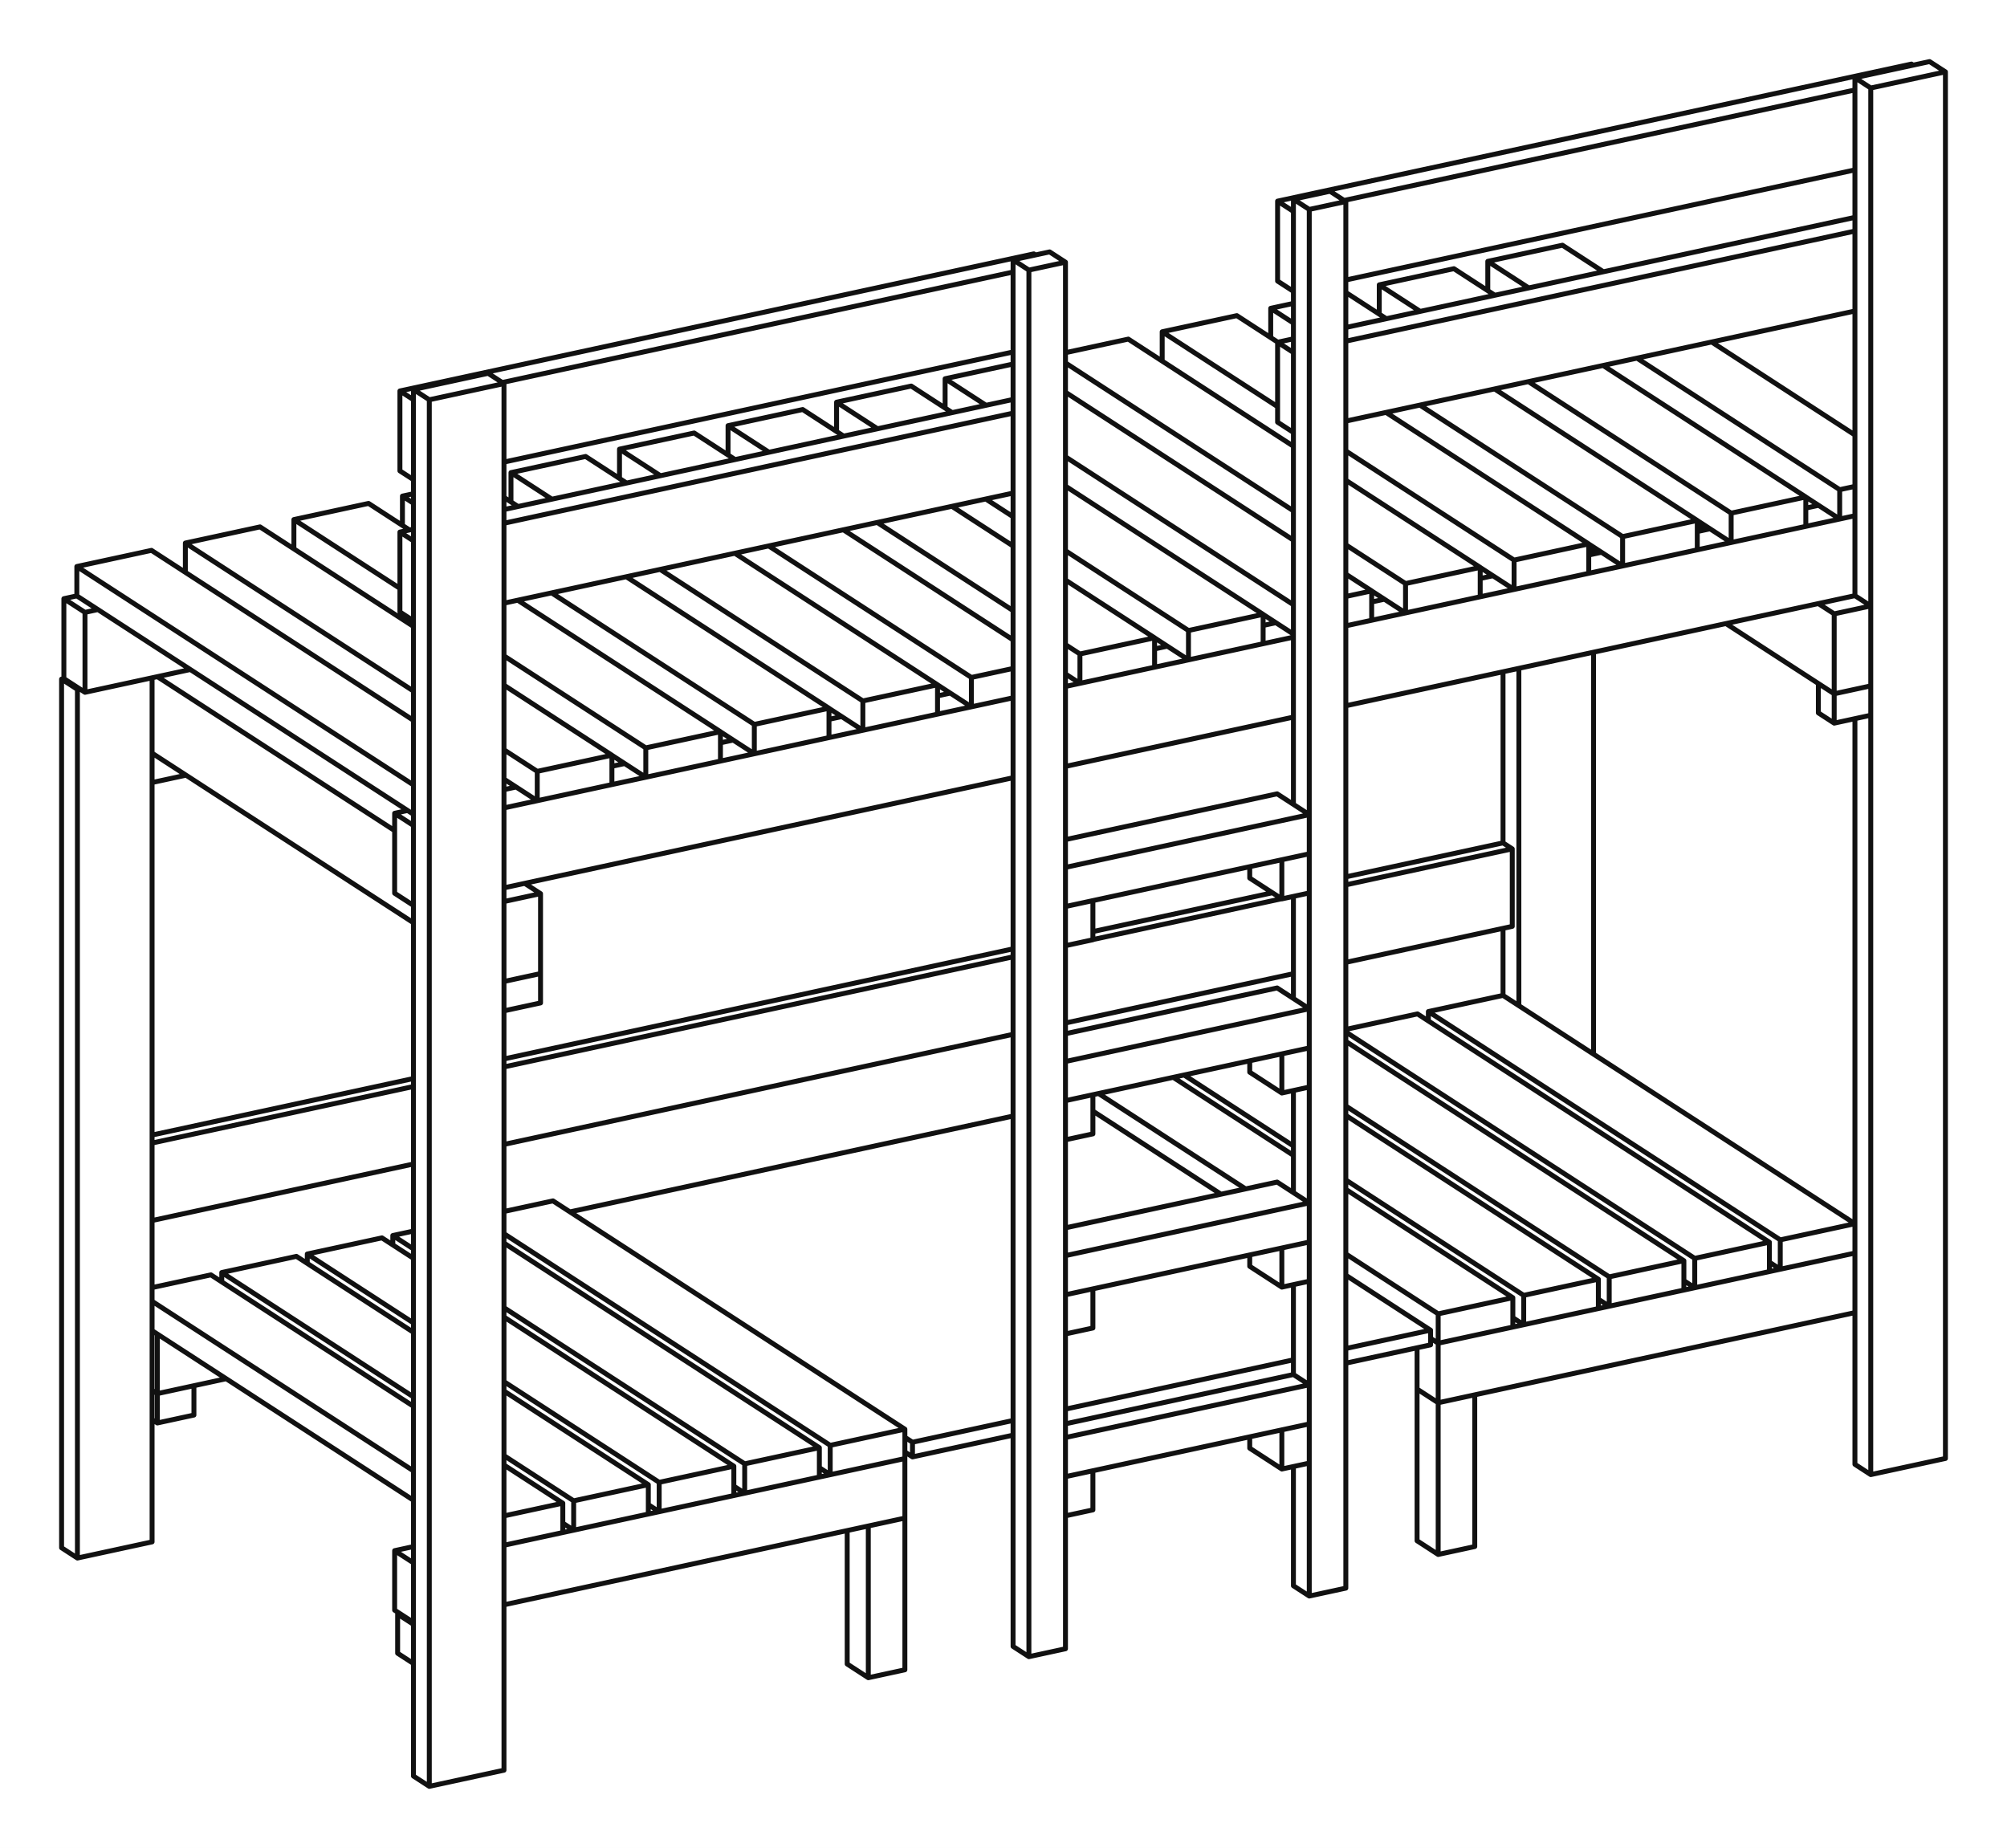
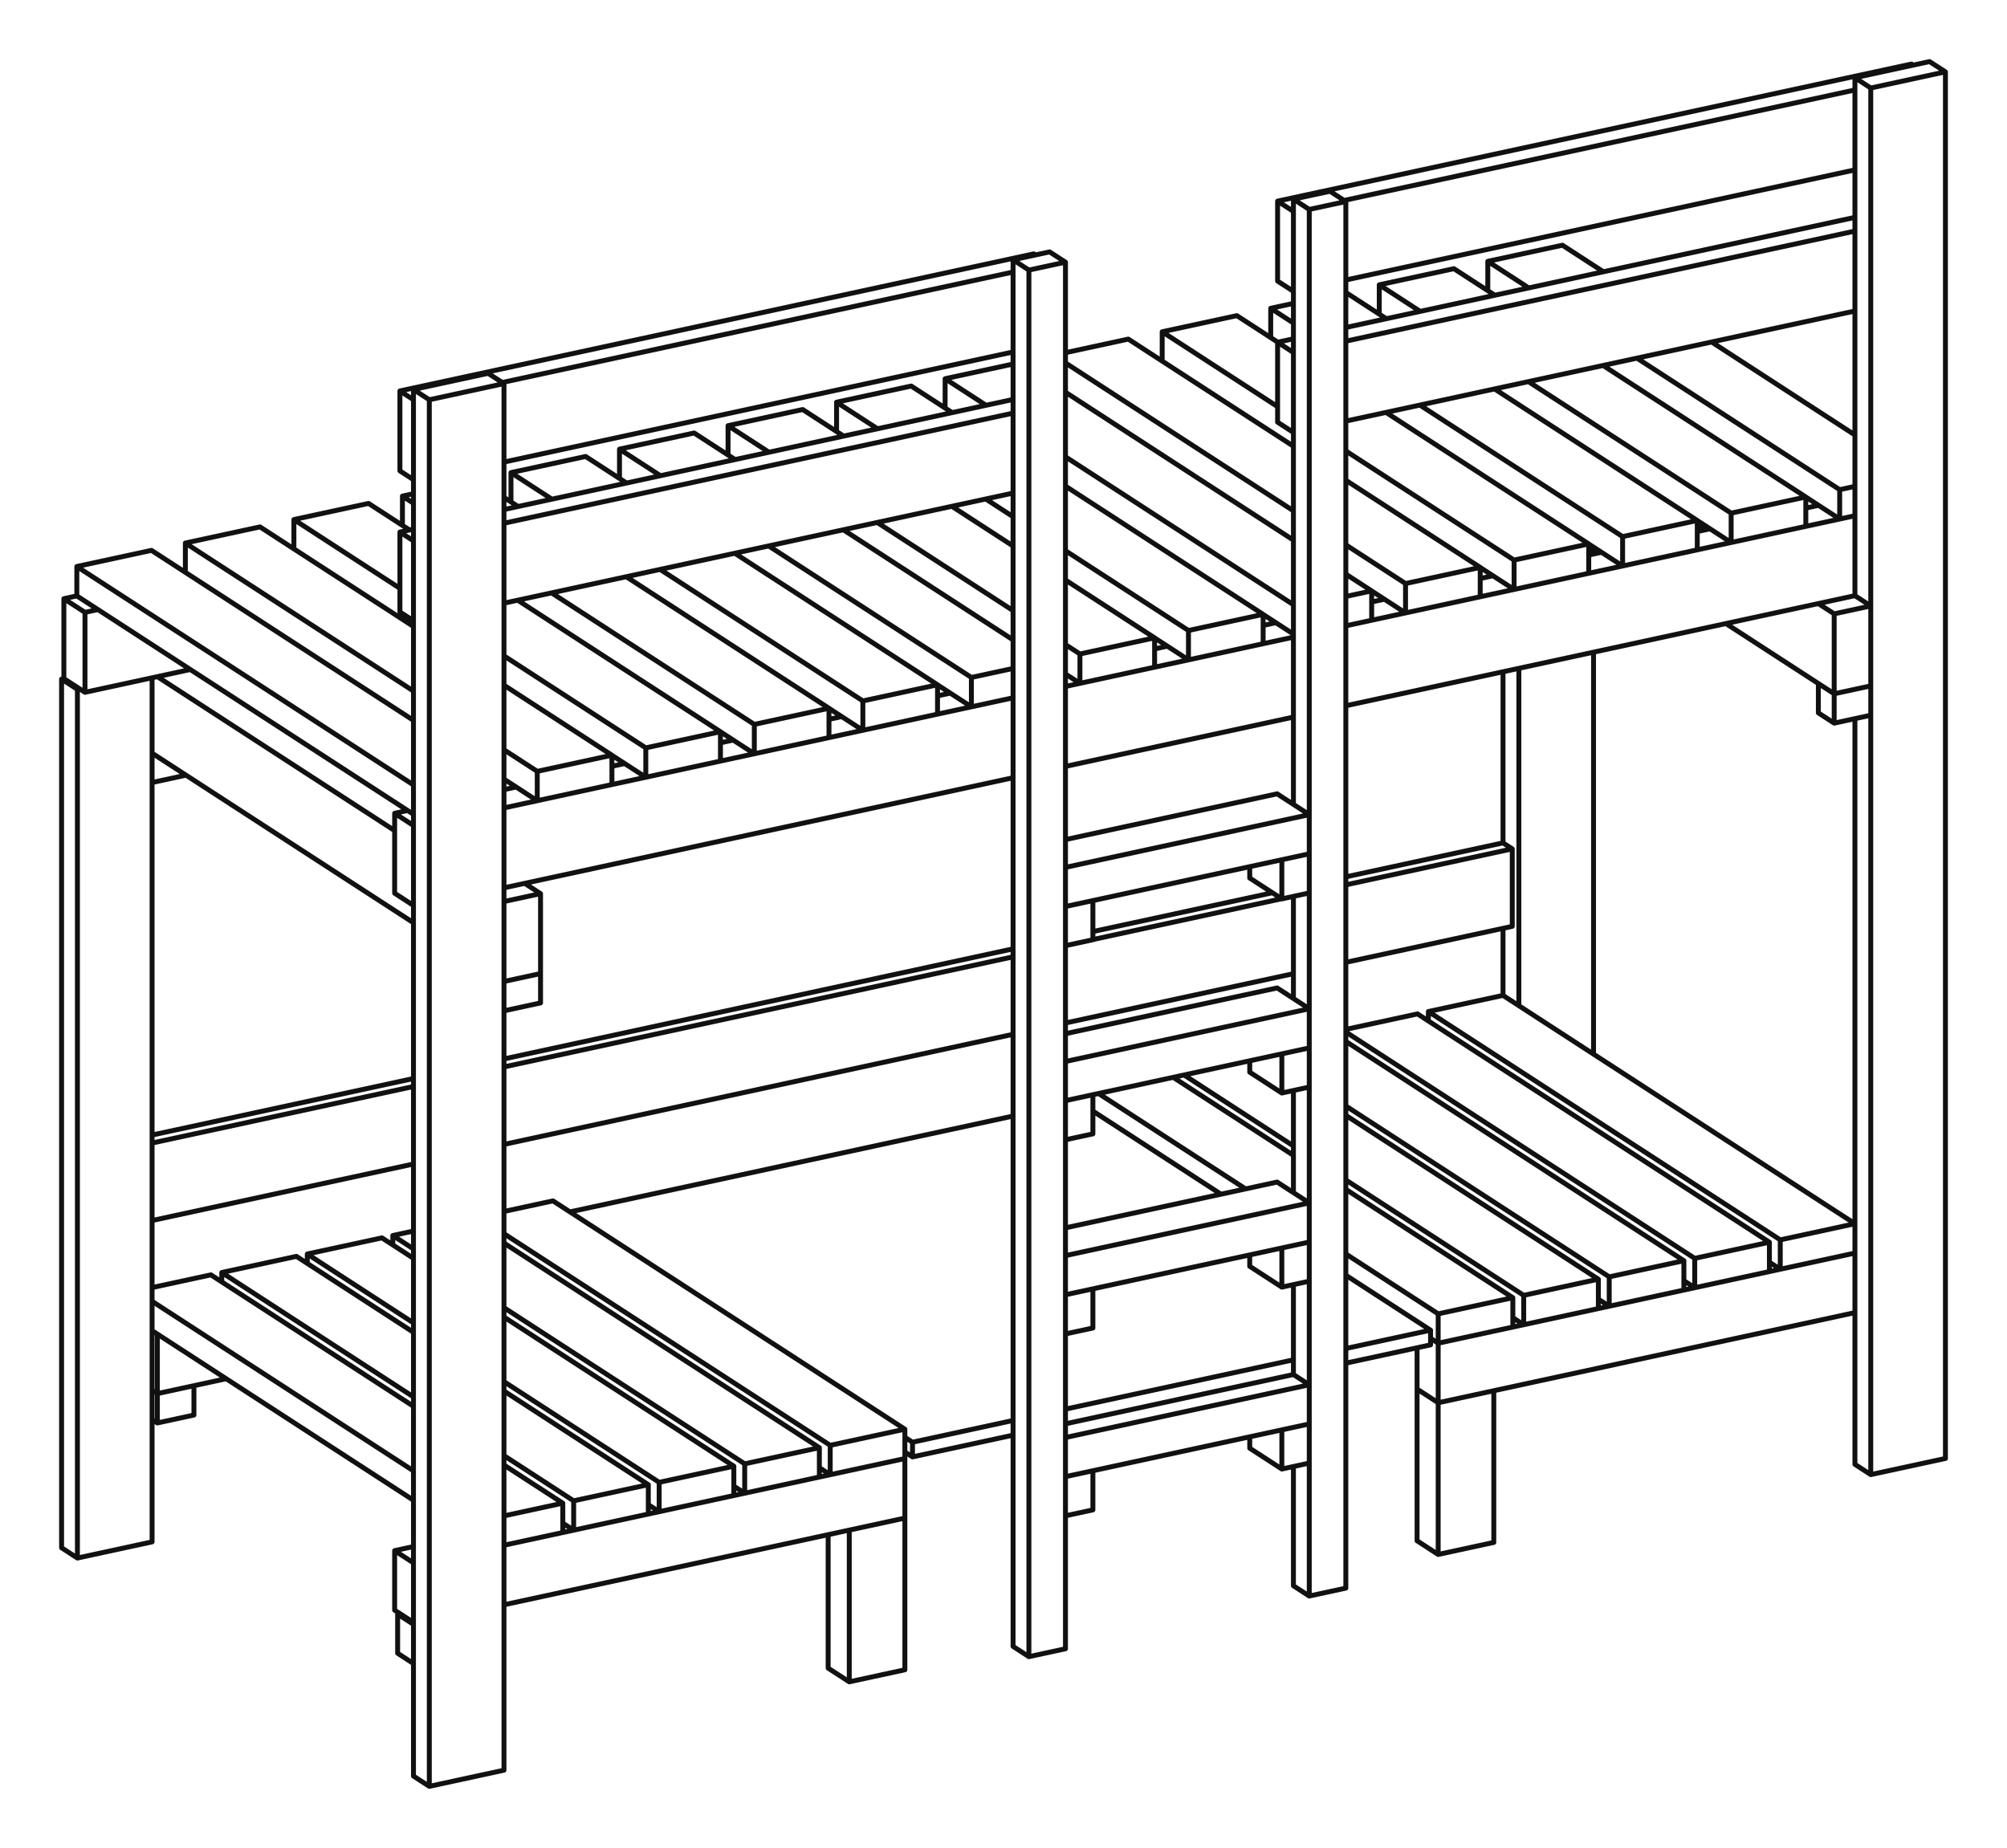
<svg xmlns="http://www.w3.org/2000/svg" viewBox="-1140.7 -920.55 2281.39 2100.63">
  <rect x="-1140.7" y="-920.55" width="2281.39" height="2100.63" fill="#ffffff" />
-   <path d="M-1068.1,-149.15 L-1068.1,-240.01 M-1068.1,-240.01 L-1044.1,-224.44 M-1044.1,-133.57 L-1044.1,-224.44 M-1068.1,-149.15 L-1044.1,-133.57 M-1053.37,-243.19 L-1068.1,-240.01 M-924.34,-159.47 L-1044.1,-133.57 M-1029.37,-227.62 L-1044.1,-224.44 M-692.1,94.82 L-692.1,3.95 M-692.1,3.95 L-670.7,17.84 M-692.1,94.82 L-670.7,108.7 M926.5,-346.12 L912,-342.98 M803.13,-319.43 L788.62,-316.3 M679.75,-292.75 L665.25,-289.61 M556.38,-266.07 L541.87,-262.93 M433,-239.38 L418.5,-236.25 M309.63,-212.7 L295.12,-209.56 M186.25,-186.02 L171.75,-182.88 M-60.5,-132.65 L-75,-129.51 M-183.87,-105.97 L-198.38,-102.83 M-307.25,-79.28 L-321.75,-76.15 M-430.62,-52.6 L-445.13,-49.46 M-554,-25.92 L-567.82,-22.93 M-677.37,0.77 L-692.1,3.95 M967.82,-243.43 L389.13,-118.27 M329.56,-105.39 L70.44,-49.34 M10.87,-36.46 L-567.82,88.7 M967.82,-334.29 L389.13,-209.13 M329.56,-196.25 L70.44,-140.21 M10.87,-127.32 L-567.82,-2.16 M635.37,-641.81 L681.92,-611.62 M804.95,-531.79 L967.82,-426.11 M550.5,-590.15 L550.5,-623.46 M550.5,-623.46 L597.05,-593.26 M720.08,-513.43 L950.5,-363.92 M950.5,-330.55 L950.5,-363.92 M912,-355.53 L950.5,-330.55 M635.37,-641.81 L550.5,-623.46 M967.82,-334.29 L950.5,-330.55 M967.82,-367.67 L950.5,-363.92 M512,-615.13 L558.54,-584.93 M681.57,-505.1 L912,-355.6 M912,-322.22 L912,-355.6 M427.13,-563.46 L427.13,-596.78 M427.13,-596.78 L473.67,-566.58 M596.7,-486.75 L827.13,-337.24 M827.13,-303.86 L827.13,-337.24 M788.62,-328.85 L827.13,-303.86 M512,-615.13 L427.13,-596.78 M912,-322.22 L827.13,-303.86 M912,-355.6 L827.13,-337.24 M389.13,-588.12 L435.17,-558.25 M558.2,-478.42 L788.62,-328.91 M788.62,-295.53 L788.62,-328.91 M303.75,-536.78 L303.75,-570.09 M303.75,-570.09 L329.56,-553.35 M473.33,-460.07 L703.75,-310.56 M703.75,-277.18 L703.75,-310.56 M665.25,-302.16 L703.75,-277.18 M329.56,-575.67 L303.75,-570.09 M788.62,-295.53 L703.75,-277.18 M788.62,-328.91 L703.75,-310.56 M265.25,-561.76 L311.79,-531.56 M434.82,-451.74 L665.25,-302.23 M665.25,-268.85 L665.25,-302.23 M180.38,-510.1 L180.38,-543.41 M180.38,-543.41 L311.56,-458.29 M389.13,-407.96 L580.38,-283.87 M580.38,-250.49 L580.38,-283.87 M541.87,-275.48 L580.38,-250.49 M265.25,-561.76 L180.38,-543.41 M665.25,-268.85 L580.38,-250.49 M665.25,-302.23 L580.38,-283.87 M141.87,-535.08 L329.56,-413.3 M389.13,-374.65 L541.87,-275.55 M541.87,-242.17 L541.87,-275.55 M70.44,-508.01 L329.56,-339.88 M389.13,-301.23 L457,-257.19 M457,-223.81 L457,-257.19 M418.5,-248.79 L457,-223.81 M141.87,-535.08 L70.44,-519.63 M541.87,-242.17 L457,-223.81 M541.87,-275.55 L457,-257.19 M70.44,-474.7 L329.56,-306.57 M389.13,-267.92 L418.5,-248.86 M418.5,-215.48 L418.5,-248.86 M-66.37,-456.73 L-66.37,-490.04 M-66.37,-490.04 L-19.83,-459.84 M70.44,-401.28 L329.56,-233.14 M295.12,-222.11 L329.56,-199.76 M10.87,-506.75 L-66.37,-490.04 M418.5,-215.48 L389.13,-209.13 M418.5,-248.86 L389.13,-242.51 M-104.88,-481.71 L-58.33,-451.51 M70.44,-367.96 L295.12,-222.18 M295.12,-188.8 L295.12,-222.18 M-189.75,-430.05 L-189.75,-463.36 M-189.75,-463.36 L-143.2,-433.16 M-20.17,-353.33 L10.87,-333.19 M70.44,-294.54 L210.25,-203.82 M210.25,-170.44 L210.25,-203.82 M171.75,-195.43 L210.25,-170.44 M-104.88,-481.71 L-189.75,-463.36 M295.12,-188.8 L210.25,-170.44 M295.12,-222.18 L210.25,-203.82 M-228.25,-455.03 L-181.71,-424.83 M-58.68,-345 L10.87,-299.88 M70.44,-261.23 L171.75,-195.5 M171.75,-162.12 L171.75,-195.5 M-313.12,-403.36 L-313.12,-436.67 M-313.12,-436.67 L-266.58,-406.48 M-143.55,-326.65 L10.87,-226.46 M70.44,-187.81 L86.88,-177.14 M86.88,-143.76 L86.88,-177.14 M70.44,-154.43 L86.88,-143.76 M-228.25,-455.03 L-313.12,-436.67 M171.75,-162.12 L86.88,-143.76 M171.75,-195.5 L86.88,-177.14 M-351.63,-428.35 L-305.08,-398.15 M-182.05,-318.32 L10.87,-193.15 M-436.5,-376.68 L-436.5,-409.99 M-436.5,-409.99 L-389.95,-379.79 M-266.92,-299.96 L-36.5,-150.46 M-36.5,-117.08 L-36.5,-150.46 M-75,-142.06 L-36.5,-117.08 M-351.63,-428.35 L-436.5,-409.99 M10.87,-127.32 L-36.5,-117.08 M10.87,-160.7 L-36.5,-150.46 M-475,-401.66 L-428.46,-371.46 M-305.43,-291.64 L-75,-142.13 M-75,-108.75 L-75,-142.13 M-559.87,-350 L-559.87,-383.31 M-559.87,-383.31 L-513.33,-353.11 M-390.3,-273.28 L-159.87,-123.77 M-159.87,-90.39 L-159.87,-123.77 M-198.38,-115.38 L-159.87,-90.39 M-475,-401.66 L-559.87,-383.31 M-75,-108.75 L-159.87,-90.39 M-75,-142.13 L-159.87,-123.77 M-567.82,-355.16 L-551.83,-344.78 M-428.8,-264.95 L-198.38,-115.44 M-198.38,-82.07 L-198.38,-115.44 M-683.25,-323.31 L-683.25,-356.62 M-683.25,-356.62 L-670.7,-348.48 M-513.67,-246.6 L-283.25,-97.09 M-283.25,-63.71 L-283.25,-97.09 M-321.75,-88.69 L-283.25,-63.71 M-670.7,-359.34 L-683.25,-356.62 M-198.38,-82.07 L-283.25,-63.71 M-198.38,-115.44 L-283.25,-97.09 M-721.75,-348.3 L-675.21,-318.1 M-552.18,-238.27 L-321.75,-88.76 M-321.75,-55.38 L-321.75,-88.76 M-806.62,-296.63 L-806.62,-329.94 M-806.62,-329.94 L-686.1,-251.74 M-567.82,-175 L-406.62,-70.41 M-406.62,-37.03 L-406.62,-70.41 M-445.13,-62.01 L-406.62,-37.03 M-721.75,-348.3 L-806.62,-329.94 M-321.75,-55.38 L-406.62,-37.03 M-321.75,-88.76 L-406.62,-70.41 M-845.13,-321.61 L-670.7,-208.43 M-567.82,-141.69 L-445.13,-62.08 M-445.13,-28.7 L-445.13,-62.08 M-930,-269.95 L-930,-303.26 M-930,-303.26 L-670.7,-135.01 M-567.82,-68.26 L-530,-43.72 M-530,-10.34 L-530,-43.72 M-567.82,-34.89 L-530,-10.34 M-845.13,-321.61 L-930,-303.26 M-445.13,-28.7 L-530,-10.34 M-445.13,-62.08 L-530,-43.72 M-968.5,-294.93 L-670.7,-101.7 M-1053.37,-243.19 L-1053.37,-276.57 M-1053.37,-276.57 L-670.7,-28.28 M-1053.37,-243.19 L-670.7,5.1 M-968.5,-294.93 L-1053.37,-276.57 M670.7,277.72 L670.7,-179.16 M670.7,-290.79 L670.7,-298.63 M567.82,210.97 L567.82,134.75 M567.82,37.59 L567.82,-156.92 M585.82,222.65 L585.82,-160.81 M1052.7,-850.55 L1070.7,-838.87 M1070.7,737.35 L1070.7,-838.87 M967.82,744.02 L967.82,-103.61 M967.82,-243.43 L967.82,-832.19 M967.82,-832.19 L985.82,-820.51 M985.82,755.7 L985.82,-820.51 M967.82,744.02 L985.82,755.7 M1052.7,-850.55 L967.82,-832.19 M1070.7,737.35 L985.82,755.7 M1070.7,-838.87 L985.82,-820.51 M-967.82,832.19 L-967.82,-150.07 M-1070.7,838.87 L-1070.7,-148.58 M-1070.7,-148.58 L-1052.7,-136.91 M-1052.7,850.55 L-1052.7,-136.91 M-1070.7,838.87 L-1052.7,850.55 M-1068.1,-149.15 L-1070.7,-148.58 M-967.82,832.19 L-1052.7,850.55 M-1050.1,-137.47 L-1052.7,-136.91 M-585.82,-496.17 L-567.82,-484.49 M-567.82,1091.72 L-567.82,-484.49 M-670.7,1098.4 L-670.7,-477.81 M-670.7,-477.81 L-652.7,-466.13 M-652.7,1110.08 L-652.7,-466.13 M-670.7,1098.4 L-652.7,1110.08 M-585.82,-496.17 L-670.7,-477.81 M-567.82,1091.72 L-652.7,1110.08 M-567.82,-484.49 L-652.7,-466.13 M967.82,-243.43 L985.82,-231.75 M985.82,-140.88 L985.82,-231.75 M788.62,-323.74 L797.22,-318.16 M926.26,-234.44 L944.26,-222.76 M944.26,-131.89 L944.26,-222.76 M821.22,-211.72 L944.26,-131.89 M985.82,-140.88 L944.26,-131.89 M985.82,-231.75 L944.26,-222.76 M985.82,-107.51 L985.82,-140.88 M926.26,-110.19 L926.26,-143.57 M926.26,-143.57 L944.26,-131.89 M944.26,-98.52 L944.26,-131.89 M926.26,-110.19 L944.26,-98.52 M985.82,-107.51 L944.26,-98.52 M985.82,-140.88 L944.26,-131.89 M-544.26,83.6 L-526.26,95.28 M-526.26,186.15 L-526.26,95.28 M-961.82,-151.37 L-692.1,23.64 M-567.82,195.14 L-567.82,104.27 M-967.82,-64.4 L-670.7,128.39 M-526.26,186.15 L-567.82,195.14 M-526.26,95.28 L-567.82,104.27 M-967.82,-31.02 L-967.82,-64.4 M-929.24,-39.36 L-967.82,-31.02 M-526.26,219.53 L-526.26,186.15 M-567.82,228.52 L-567.82,195.14 M-526.26,219.53 L-567.82,228.52 M-526.26,186.15 L-567.82,195.14 M371.13,-703.14 L389.13,-691.46 M389.13,884.75 L389.13,-691.46 M329.56,882.07 L329.56,746.51 M329.56,641.93 L329.56,539.74 M329.56,435.16 L329.56,319.08 M329.56,214.49 L329.56,98.41 M329.56,-6.18 L329.56,-694.15 M329.56,-694.15 L347.56,-682.47 M347.56,893.74 L347.56,-682.47 M329.56,882.07 L347.56,893.74 M371.13,-703.14 L329.56,-694.15 M389.13,884.75 L347.56,893.74 M389.13,-691.46 L347.56,-682.47 M52.44,-634.21 L70.44,-622.53 M70.44,953.68 L70.44,-622.53 M10.87,950.99 L10.87,-625.22 M10.87,-625.22 L28.87,-613.54 M28.87,962.67 L28.87,-613.54 M10.87,950.99 L28.87,962.67 M52.44,-634.21 L10.87,-625.22 M70.44,953.68 L28.87,962.67 M70.44,-622.53 L28.87,-613.54 M347.56,742.61 L347.56,698.11 M279.89,725.67 L279.89,712.75 M316.39,749.36 L316.39,704.85 M279.89,725.67 L316.39,749.36 M347.56,742.61 L316.39,749.36 M347.56,698.11 L316.39,704.85 M101.61,795.81 L101.61,751.3 M70.44,802.55 L70.44,758.05 M101.61,795.81 L70.44,802.55 M101.61,751.3 L70.44,758.05 M329.56,641.93 L347.56,653.6 M347.56,698.11 L347.56,653.6 M70.44,758.05 L70.44,713.54 M347.56,698.11 L70.44,758.05 M347.56,653.6 L70.44,713.54 M347.56,535.85 L347.56,491.35 M279.89,518.91 L279.89,505.98 M316.39,542.59 L316.39,498.09 M279.89,518.91 L316.39,542.59 M347.56,535.85 L316.39,542.59 M347.56,491.35 L316.39,498.09 M101.61,589.05 L101.61,544.54 M70.44,595.79 L70.44,551.28 M101.61,589.05 L70.44,595.79 M101.61,544.54 L70.44,551.28 M311.06,423.16 L347.56,446.84 M347.56,491.35 L347.56,446.84 M70.44,551.28 L70.44,506.78 M311.06,423.16 L70.44,475.2 M347.56,491.35 L70.44,551.28 M347.56,446.84 L70.44,506.78 M347.56,315.18 L347.56,270.68 M279.89,298.24 L279.89,285.31 M316.39,321.93 L316.39,277.42 M279.89,298.24 L316.39,321.93 M347.56,315.18 L316.39,321.93 M347.56,270.68 L316.39,277.42 M101.61,368.38 L101.61,323.87 M70.44,375.12 L70.44,330.61 M101.61,368.38 L70.44,375.12 M101.61,323.87 L70.44,330.61 M311.06,202.49 L347.56,226.17 M347.56,270.68 L347.56,226.17 M70.44,330.61 L70.44,286.11 M311.06,202.49 L70.44,254.53 M347.56,270.68 L70.44,330.61 M347.56,226.17 L70.44,286.11 M347.56,94.51 L347.56,50.01 M279.89,77.57 L279.89,64.64 M316.39,101.26 L316.39,56.75 M279.89,77.57 L316.39,101.26 M347.56,94.51 L316.39,101.26 M347.56,50.01 L316.39,56.75 M101.61,147.71 L101.61,103.2 M70.44,154.45 L70.44,109.94 M101.61,147.71 L70.44,154.45 M101.61,103.2 L70.44,109.94 M311.06,-18.18 L347.56,5.5 M347.56,50.01 L347.56,5.5 M70.44,109.94 L70.44,65.44 M311.06,-18.18 L70.44,33.86 M347.56,50.01 L70.44,109.94 M347.56,5.5 L70.44,65.44 M311.56,-440.65 L311.56,-531.52 M311.56,-531.52 L329.56,-519.84 M329.56,-428.97 L329.56,-519.84 M311.56,-440.65 L329.56,-428.97 M967.82,-673.45 L389.13,-548.29 M329.56,-535.41 L311.56,-531.52 M967.82,-567.01 L389.13,-441.86 M967.82,-657.88 L389.13,-532.72 M-686.1,-224.88 L-686.1,-315.74 M-686.1,-315.74 L-670.7,-305.75 M-686.1,-224.88 L-670.7,-214.88 M10.87,-466.48 L-567.82,-341.32 M-670.7,-319.07 L-686.1,-315.74 M10.87,-360.04 L-567.82,-234.89 M10.87,-450.91 L-567.82,-325.75 M1032.1,-847.75 L1034.02,-846.51 M311.56,-601.05 L311.56,-691.92 M311.56,-691.92 L329.56,-680.24 M329.56,-589.38 L329.56,-680.24 M311.56,-601.05 L329.56,-589.38 M1032.1,-847.75 L311.56,-691.92 M967.82,-727.42 L389.13,-602.26 M967.82,-818.28 L387.21,-692.71 M34.44,-631.98 L36.36,-630.73 M-686.1,-385.28 L-686.1,-476.14 M-686.1,-476.14 L-670.7,-466.15 M-686.1,-385.28 L-670.7,-375.29 M34.44,-631.98 L-686.1,-476.14 M10.87,-520.45 L-567.82,-395.29 M10.87,-611.31 L-569.75,-485.74 M-967.82,592.05 L-961.82,595.94 M-961.82,663.63 L-961.82,595.94 M-967.82,659.73 L-961.82,663.63 M-883.59,646.71 L-961.82,663.63 M-920.26,688.01 L-920.26,654.64 M-967.82,659.73 L-961.82,663.63 M-961.82,697 L-961.82,663.63 M-967.82,693.11 L-961.82,697 M-920.26,688.01 L-961.82,697 M-920.26,654.64 L-961.82,663.63 M470.11,658.45 L470.11,611.53 M485.45,600.72 L494.11,606.34 M494.11,674.02 L494.11,606.34 M470.11,658.45 L494.11,674.02 M967.82,571.57 L494.11,674.02 M967.82,503.88 L494.11,606.34 M-112.11,805.13 L-112.11,737.45 M-692.1,909.81 L-692.1,842.13 M-692.1,842.13 L-670.7,856.01 M-692.1,909.81 L-670.7,923.7 M-670.7,837.5 L-692.1,842.13 M-112.11,805.13 L-567.82,903.7 M-112.11,737.45 L-567.82,836.01 M-688.7,958.77 L-688.7,914.27 M-688.7,914.27 L-670.7,925.94 M-670.7,970.45 L-670.7,925.94 M-688.7,958.77 L-670.7,970.45 M-686.1,913.7 L-688.7,914.27 M535.68,837.49 L535.68,665.03 M470.11,830.91 L470.11,658.45 M470.11,658.45 L494.11,674.02 M494.11,846.48 L494.11,674.02 M470.11,830.91 L494.11,846.48 M535.68,837.49 L494.11,846.48 M535.68,665.03 L494.11,674.02 M-112.11,977.59 L-112.11,805.13 M-177.68,971.01 L-177.68,819.32 M-153.68,986.58 L-153.68,814.12 M-177.68,971.01 L-153.68,986.58 M-112.11,977.59 L-153.68,986.58 M-112.11,805.13 L-153.68,814.12 M567.82,210.97 L967.82,470.5 M967.82,503.88 L967.82,470.5 M482.95,240 L482.95,229.32 M482.95,229.32 L882.95,488.86 M882.95,522.24 L882.95,488.86 M870.61,514.23 L882.95,522.24 M567.82,210.97 L482.95,229.32 M967.82,503.88 L882.95,522.24 M967.82,470.5 L882.95,488.86 M470.61,231.99 L870.61,491.53 M870.61,524.91 L870.61,491.53 M389.13,252.55 L785.74,509.88 M785.74,543.26 L785.74,509.88 M773.4,535.26 L785.74,543.26 M470.61,231.99 L389.13,249.62 M870.61,524.91 L785.74,543.26 M870.61,491.53 L785.74,509.88 M389.13,263.23 L773.4,512.55 M773.4,545.93 L773.4,512.55 M389.13,336.65 L688.53,530.91 M688.53,564.29 L688.53,530.91 M676.19,556.28 L688.53,564.29 M773.4,545.93 L688.53,564.29 M773.4,512.55 L688.53,530.91 M389.13,347.32 L676.19,533.58 M676.19,566.96 L676.19,533.58 M205.27,301.45 L329.56,382.1 M389.13,420.75 L591.32,551.93 M591.32,585.31 L591.32,551.93 M578.98,577.31 L591.32,585.31 M676.19,566.96 L591.32,585.31 M676.19,533.58 L591.32,551.93 M192.93,304.12 L329.56,392.77 M389.13,431.42 L578.98,554.6 M578.98,587.98 L578.98,554.6 M108.06,322.48 L275.19,430.92 M389.13,504.85 L494.11,572.96 M494.11,606.34 L494.11,572.96 M485.45,600.72 L494.11,606.34 M578.98,587.98 L494.11,606.34 M578.98,554.6 L494.11,572.96 M-900.95,528.64 L-670.7,678.04 M-567.82,744.78 L-500.95,788.17 M-500.95,821.55 L-500.95,788.17 M-967.82,558.67 L-670.7,751.46 M-967.82,592.05 L-670.7,784.84 M-900.95,528.64 L-967.82,543.1 M-500.95,821.55 L-567.82,836.01 M-500.95,788.17 L-567.82,802.63 M-803.74,507.61 L-670.7,593.94 M-567.82,660.68 L-403.74,767.15 M-403.74,800.52 L-403.74,767.15 M-888.61,536.64 L-888.61,525.97 M-888.61,525.97 L-670.7,667.36 M-567.82,734.11 L-488.61,785.5 M-488.61,818.88 L-488.61,785.5 M-500.95,810.87 L-488.61,818.88 M-803.74,507.61 L-888.61,525.97 M-403.74,800.52 L-488.61,818.88 M-403.74,767.15 L-488.61,785.5 M-706.53,486.59 L-670.7,509.84 M-567.82,576.58 L-306.53,746.12 M-306.53,779.5 L-306.53,746.12 M-791.4,515.62 L-791.4,504.94 M-791.4,504.94 L-670.7,583.26 M-567.82,650.01 L-391.4,764.48 M-391.4,797.86 L-391.4,764.48 M-403.74,789.85 L-391.4,797.86 M-706.53,486.59 L-791.4,504.94 M-306.53,779.5 L-391.4,797.86 M-306.53,746.12 L-391.4,764.48 M-567.82,492.48 L-209.32,725.1 M-209.32,758.47 L-209.32,725.1 M-694.19,494.59 L-694.19,483.92 M-694.19,483.92 L-670.7,499.16 M-567.82,565.91 L-294.19,743.45 M-294.19,776.83 L-294.19,743.45 M-306.53,768.82 L-294.19,776.83 M-670.7,478.84 L-694.19,483.92 M-209.32,758.47 L-294.19,776.83 M-209.32,725.1 L-294.19,743.45 M-512.11,444.54 L-112.11,704.07 M-112.11,737.45 L-112.11,704.07 M-567.82,481.81 L-196.98,722.43 M-196.98,755.81 L-196.98,722.43 M-209.32,747.8 L-196.98,755.81 M-512.11,444.54 L-567.82,456.59 M-112.11,737.45 L-196.98,755.81 M-112.11,704.07 L-196.98,722.43 M567.82,37.59 L578.32,44.4 M578.32,132.48 L578.32,44.4 M567.82,37.59 L389.13,76.23 M305.65,94.29 L101.61,138.42 M10.87,158.04 L-567.82,283.2 M-670.7,305.45 L-967.82,369.71 M578.32,132.48 L389.13,173.4 M329.56,186.28 L70.44,242.33 M10.87,255.21 L-567.82,380.37 M-670.7,402.62 L-967.82,466.88 M578.32,44.4 L389.13,85.32 M316.15,101.1 L101.61,147.5 M10.87,167.13 L-567.82,292.29 M-670.7,314.54 L-967.82,378.8 M101.61,342.47 L247.24,436.96 M389.13,529.03 L485.45,591.52 M485.45,608.21 L485.45,591.52 M-112.11,713.27 L-103.45,718.89 M-103.45,735.58 L-103.45,718.89 M-112.11,729.96 L-103.45,735.58 M10.87,348.12 L-492.82,457.05 M485.45,608.21 L389.13,629.04 M329.56,641.93 L70.44,697.97 M10.87,710.85 L-103.45,735.58 M485.45,591.52 L389.13,612.35 M329.56,625.24 L70.44,681.28 M10.87,694.16 L-103.45,718.89" fill="none" stroke="#111111" stroke-width="5.6" stroke-linecap="round" stroke-linejoin="round" />
+   <path d="M-1068.1,-149.15 L-1068.1,-240.01 M-1068.1,-240.01 L-1044.1,-224.44 M-1044.1,-133.57 L-1044.1,-224.44 M-1068.1,-149.15 L-1044.1,-133.57 M-1053.37,-243.19 L-1068.1,-240.01 M-924.34,-159.47 L-1044.1,-133.57 M-1029.37,-227.62 L-1044.1,-224.44 M-692.1,94.82 L-692.1,3.95 M-692.1,3.95 L-670.7,17.84 M-692.1,94.82 L-670.7,108.7 M926.5,-346.12 L912,-342.98 M803.13,-319.43 L788.62,-316.3 M679.75,-292.75 L665.25,-289.61 M556.38,-266.07 L541.87,-262.93 M433,-239.38 L418.5,-236.25 M309.63,-212.7 L295.12,-209.56 M186.25,-186.02 L171.75,-182.88 M-60.5,-132.65 L-75,-129.51 M-183.87,-105.97 L-198.38,-102.83 M-307.25,-79.28 L-321.75,-76.15 M-430.62,-52.6 L-445.13,-49.46 M-554,-25.92 L-567.82,-22.93 M-677.37,0.77 L-692.1,3.95 M967.82,-243.43 L389.13,-118.27 M329.56,-105.39 L70.44,-49.34 M10.87,-36.46 L-567.82,88.7 M967.82,-334.29 L389.13,-209.13 M329.56,-196.25 L70.44,-140.21 M10.87,-127.32 L-567.82,-2.16 M635.37,-641.81 L681.92,-611.62 M804.95,-531.79 L967.82,-426.11 M550.5,-590.15 L550.5,-623.46 M550.5,-623.46 L597.05,-593.26 M720.08,-513.43 L950.5,-363.92 M950.5,-330.55 L950.5,-363.92 M912,-355.53 L950.5,-330.55 M635.37,-641.81 L550.5,-623.46 M967.82,-334.29 L950.5,-330.55 M967.82,-367.67 L950.5,-363.92 M512,-615.13 L558.54,-584.93 M681.57,-505.1 L912,-355.6 M912,-322.22 L912,-355.6 M427.13,-563.46 L427.13,-596.78 M427.13,-596.78 L473.67,-566.58 M596.7,-486.75 L827.13,-337.24 M827.13,-303.86 L827.13,-337.24 M788.62,-328.85 L827.13,-303.86 M512,-615.13 L427.13,-596.78 M912,-322.22 L827.13,-303.86 M912,-355.6 L827.13,-337.24 M389.13,-588.12 L435.17,-558.25 M558.2,-478.42 L788.62,-328.91 M788.62,-295.53 L788.62,-328.91 M303.75,-536.78 L303.75,-570.09 M303.75,-570.09 L329.56,-553.35 M473.33,-460.07 L703.75,-310.56 M703.75,-277.18 L703.75,-310.56 M665.25,-302.16 L703.75,-277.18 M329.56,-575.67 L303.75,-570.09 M788.62,-295.53 L703.75,-277.18 M788.62,-328.91 L703.75,-310.56 M265.25,-561.76 L311.79,-531.56 M434.82,-451.74 L665.25,-302.23 M665.25,-268.85 L665.25,-302.23 M180.38,-510.1 L180.38,-543.41 M180.38,-543.41 L311.56,-458.29 M389.13,-407.96 L580.38,-283.87 M580.38,-250.49 L580.38,-283.87 M541.87,-275.48 L580.38,-250.49 M265.25,-561.76 L180.38,-543.41 M665.25,-268.85 L580.38,-250.49 M665.25,-302.23 L580.38,-283.87 M141.87,-535.08 L329.56,-413.3 M389.13,-374.65 L541.87,-275.55 M541.87,-242.17 L541.87,-275.55 M70.44,-508.01 L329.56,-339.88 M389.13,-301.23 L457,-257.19 M457,-223.81 L457,-257.19 M418.5,-248.79 L457,-223.81 M141.87,-535.08 L70.44,-519.63 M541.87,-242.17 L457,-223.81 M541.87,-275.55 L457,-257.19 M70.44,-474.7 L329.56,-306.57 M389.13,-267.92 L418.5,-248.86 M418.5,-215.48 L418.5,-248.86 M-66.37,-456.73 L-66.37,-490.04 M-66.37,-490.04 L-19.83,-459.84 M70.44,-401.28 L329.56,-233.14 M295.12,-222.11 L329.56,-199.76 M10.87,-506.75 L-66.37,-490.04 M418.5,-215.48 L389.13,-209.13 M418.5,-248.86 L389.13,-242.51 M-104.88,-481.71 L-58.33,-451.51 M70.44,-367.96 L295.12,-222.18 M295.12,-188.8 L295.12,-222.18 M-189.75,-430.05 L-189.75,-463.36 M-189.75,-463.36 L-143.2,-433.16 M-20.17,-353.33 L10.87,-333.19 M70.44,-294.54 L210.25,-203.82 M210.25,-170.44 L210.25,-203.82 M171.75,-195.43 L210.25,-170.44 M-104.88,-481.71 L-189.75,-463.36 M295.12,-188.8 L210.25,-170.44 M295.12,-222.18 L210.25,-203.82 M-228.25,-455.03 L-181.71,-424.83 M-58.68,-345 L10.87,-299.88 M70.44,-261.23 L171.75,-195.5 M171.75,-162.12 L171.75,-195.5 M-313.12,-403.36 L-313.12,-436.67 M-313.12,-436.67 L-266.58,-406.48 M-143.55,-326.65 L10.87,-226.46 M70.44,-187.81 L86.88,-177.14 M86.88,-143.76 L86.88,-177.14 M70.44,-154.43 L86.88,-143.76 M-228.25,-455.03 L-313.12,-436.67 M171.75,-162.12 L86.88,-143.76 M171.75,-195.5 L86.88,-177.14 M-351.63,-428.35 L-305.08,-398.15 M-182.05,-318.32 L10.87,-193.15 M-436.5,-376.68 L-436.5,-409.99 M-436.5,-409.99 L-389.95,-379.79 M-266.92,-299.96 L-36.5,-150.46 M-36.5,-117.08 L-36.5,-150.46 M-75,-142.06 L-36.5,-117.08 M-351.63,-428.35 L-436.5,-409.99 M10.87,-127.32 L-36.5,-117.08 M10.87,-160.7 L-36.5,-150.46 M-475,-401.66 L-428.46,-371.46 M-305.43,-291.64 L-75,-142.13 M-75,-108.75 L-75,-142.13 M-559.87,-350 L-559.87,-383.31 M-559.87,-383.31 L-513.33,-353.11 M-390.3,-273.28 L-159.87,-123.77 M-159.87,-90.39 L-159.87,-123.77 M-198.38,-115.38 L-159.87,-90.39 M-475,-401.66 L-559.87,-383.31 M-75,-108.75 L-159.87,-90.39 M-75,-142.13 L-159.87,-123.77 M-567.82,-355.16 L-551.83,-344.78 M-428.8,-264.95 L-198.38,-115.44 M-198.38,-82.07 L-198.38,-115.44 M-683.25,-323.31 L-683.25,-356.62 M-683.25,-356.62 L-670.7,-348.48 M-513.67,-246.6 L-283.25,-97.09 M-283.25,-63.71 L-283.25,-97.09 M-321.75,-88.69 L-283.25,-63.71 M-670.7,-359.34 L-683.25,-356.62 M-198.38,-82.07 L-283.25,-63.71 M-198.38,-115.44 L-283.25,-97.09 M-721.75,-348.3 L-675.21,-318.1 M-552.18,-238.27 L-321.75,-88.76 M-321.75,-55.38 L-321.75,-88.76 M-806.62,-296.63 L-806.62,-329.94 M-806.62,-329.94 L-686.1,-251.74 M-567.82,-175 L-406.62,-70.41 M-406.62,-37.03 L-406.62,-70.41 M-445.13,-62.01 L-406.62,-37.03 M-721.75,-348.3 L-806.62,-329.94 M-321.75,-55.38 L-406.62,-37.03 M-321.75,-88.76 L-406.62,-70.41 M-845.13,-321.61 L-670.7,-208.43 M-567.82,-141.69 L-445.13,-62.08 M-445.13,-28.7 L-445.13,-62.08 M-930,-269.95 L-930,-303.26 M-930,-303.26 L-670.7,-135.01 M-567.82,-68.26 L-530,-43.72 M-530,-10.34 L-530,-43.72 M-567.82,-34.89 L-530,-10.34 M-845.13,-321.61 L-930,-303.26 M-445.13,-28.7 L-530,-10.34 M-445.13,-62.08 L-530,-43.72 M-968.5,-294.93 L-670.7,-101.7 M-1053.37,-243.19 L-1053.37,-276.57 M-1053.37,-276.57 L-670.7,-28.28 M-1053.37,-243.19 L-670.7,5.1 M-968.5,-294.93 L-1053.37,-276.57 M670.7,277.72 L670.7,-179.16 M670.7,-290.79 L670.7,-298.63 M567.82,210.97 L567.82,134.75 M567.82,37.59 L567.82,-156.92 M585.82,222.65 L585.82,-160.81 M1052.7,-850.55 L1070.7,-838.87 M1070.7,737.35 L1070.7,-838.87 M967.82,744.02 L967.82,-103.61 M967.82,-243.43 L967.82,-832.19 M967.82,-832.19 L985.82,-820.51 M985.82,755.7 L985.82,-820.51 M967.82,744.02 L985.82,755.7 M1052.7,-850.55 L967.82,-832.19 M1070.7,737.35 L985.82,755.7 M1070.7,-838.87 L985.82,-820.51 M-967.82,832.19 L-967.82,-150.07 M-1070.7,838.87 L-1070.7,-148.58 M-1070.7,-148.58 L-1052.7,-136.91 M-1052.7,850.55 L-1052.7,-136.91 M-1070.7,838.87 L-1052.7,850.55 M-1068.1,-149.15 L-1070.7,-148.58 M-967.82,832.19 L-1052.7,850.55 M-1050.1,-137.47 L-1052.7,-136.91 M-585.82,-496.17 L-567.82,-484.49 M-567.82,1091.72 L-567.82,-484.49 M-670.7,1098.4 L-670.7,-477.81 M-670.7,-477.81 L-652.7,-466.13 M-652.7,1110.08 L-652.7,-466.13 M-670.7,1098.4 L-652.7,1110.08 M-585.82,-496.17 L-670.7,-477.81 M-567.82,1091.72 L-652.7,1110.08 M-567.82,-484.49 L-652.7,-466.13 M967.82,-243.43 L985.82,-231.75 M985.82,-140.88 L985.82,-231.75 M788.62,-323.74 L797.22,-318.16 M926.26,-234.44 L944.26,-222.76 M944.26,-131.89 L944.26,-222.76 M821.22,-211.72 L944.26,-131.89 M985.82,-140.88 L944.26,-131.89 M985.82,-231.75 L944.26,-222.76 M985.82,-107.51 L985.82,-140.88 M926.26,-110.19 L926.26,-143.57 M926.26,-143.57 L944.26,-131.89 M944.26,-98.52 L944.26,-131.89 M926.26,-110.19 L944.26,-98.52 M985.82,-107.51 L944.26,-98.52 M985.82,-140.88 L944.26,-131.89 M-544.26,83.6 L-526.26,95.28 M-526.26,186.15 L-526.26,95.28 M-961.82,-151.37 L-692.1,23.64 M-567.82,195.14 L-567.82,104.27 M-967.82,-64.4 L-670.7,128.39 M-526.26,186.15 L-567.82,195.14 M-526.26,95.28 L-567.82,104.27 M-967.82,-31.02 L-967.82,-64.4 M-929.24,-39.36 L-967.82,-31.02 M-526.26,219.53 L-526.26,186.15 M-567.82,228.52 L-567.82,195.14 M-526.26,219.53 L-567.82,228.52 M-526.26,186.15 L-567.82,195.14 M371.13,-703.14 L389.13,-691.46 M389.13,884.75 L389.13,-691.46 M329.56,882.07 L329.56,746.51 M329.56,641.93 L329.56,539.74 M329.56,435.16 L329.56,319.08 M329.56,214.49 L329.56,98.41 M329.56,-6.18 L329.56,-694.15 M329.56,-694.15 L347.56,-682.47 M347.56,893.74 L347.56,-682.47 M329.56,882.07 L347.56,893.74 M371.13,-703.14 L329.56,-694.15 M389.13,884.75 L347.56,893.74 M389.13,-691.46 L347.56,-682.47 M52.44,-634.21 L70.44,-622.53 M70.44,953.68 L70.44,-622.53 M10.87,950.99 L10.87,-625.22 M10.87,-625.22 L28.87,-613.54 M28.87,962.67 L28.87,-613.54 M10.87,950.99 L28.87,962.67 M52.44,-634.21 L10.87,-625.22 M70.44,953.68 L28.87,962.67 M70.44,-622.53 L28.87,-613.54 M347.56,742.61 L347.56,698.11 M279.89,725.67 L279.89,712.75 M316.39,749.36 L316.39,704.85 M279.89,725.67 L316.39,749.36 M347.56,742.61 L316.39,749.36 M347.56,698.11 L316.39,704.85 M101.61,795.81 L101.61,751.3 M70.44,802.55 L70.44,758.05 M101.61,795.81 L70.44,802.55 M101.61,751.3 L70.44,758.05 M329.56,641.93 L347.56,653.6 M347.56,698.11 L347.56,653.6 M70.44,758.05 L70.44,713.54 M347.56,698.11 L70.44,758.05 M347.56,653.6 L70.44,713.54 M347.56,535.85 L347.56,491.35 M279.89,518.91 L279.89,505.98 M316.39,542.59 L316.39,498.09 M279.89,518.91 L316.39,542.59 M347.56,535.85 L316.39,542.59 M347.56,491.35 L316.39,498.09 M101.61,589.05 L101.61,544.54 M70.44,595.79 L70.44,551.28 M101.61,589.05 L70.44,595.79 M101.61,544.54 L70.44,551.28 M311.06,423.16 L347.56,446.84 M347.56,491.35 L347.56,446.84 M70.44,551.28 L70.44,506.78 M311.06,423.16 L70.44,475.2 M347.56,491.35 L70.44,551.28 M347.56,446.84 L70.44,506.78 M347.56,315.18 L347.56,270.68 M279.89,298.24 L279.89,285.31 M316.39,321.93 L316.39,277.42 M279.89,298.24 L316.39,321.93 M347.56,315.18 L316.39,321.93 M347.56,270.68 L316.39,277.42 M101.61,368.38 L101.61,323.87 M70.44,375.12 L70.44,330.61 M101.61,368.38 L70.44,375.12 M101.61,323.87 L70.44,330.61 M311.06,202.49 L347.56,226.17 M347.56,270.68 L347.56,226.17 M70.44,330.61 L70.44,286.11 M311.06,202.49 L70.44,254.53 M347.56,270.68 L70.44,330.61 M347.56,226.17 L70.44,286.11 M347.56,94.51 L347.56,50.01 M279.89,77.57 L279.89,64.64 M316.39,101.26 L316.39,56.75 M279.89,77.57 L316.39,101.26 M347.56,94.51 L316.39,101.26 M347.56,50.01 L316.39,56.75 M101.61,147.71 L101.61,103.2 M70.44,154.45 L70.44,109.94 M101.61,147.71 L70.44,154.45 M101.61,103.2 L70.44,109.94 M311.06,-18.18 L347.56,5.5 M347.56,50.01 L347.56,5.5 M70.44,109.94 L70.44,65.44 M311.06,-18.18 L70.44,33.86 M347.56,50.01 L70.44,109.94 M347.56,5.5 L70.44,65.44 M311.56,-440.65 L311.56,-531.52 M311.56,-531.52 L329.56,-519.84 M329.56,-428.97 L329.56,-519.84 M311.56,-440.65 L329.56,-428.97 M967.82,-673.45 L389.13,-548.29 M329.56,-535.41 L311.56,-531.52 M967.82,-567.01 L389.13,-441.86 M967.82,-657.88 L389.13,-532.72 M-686.1,-224.88 L-686.1,-315.74 M-686.1,-315.74 L-670.7,-305.75 M-686.1,-224.88 L-670.7,-214.88 M10.87,-466.48 L-567.82,-341.32 M-670.7,-319.07 L-686.1,-315.74 M10.87,-360.04 L-567.82,-234.89 M10.87,-450.91 L-567.82,-325.75 M1032.1,-847.75 L1034.02,-846.51 M311.56,-601.05 L311.56,-691.92 M311.56,-691.92 L329.56,-680.24 M329.56,-589.38 L329.56,-680.24 M311.56,-601.05 L329.56,-589.38 M1032.1,-847.75 L311.56,-691.92 M967.82,-727.42 L389.13,-602.26 M967.82,-818.28 L387.21,-692.71 M34.44,-631.98 L36.36,-630.73 M-686.1,-385.28 L-686.1,-476.14 M-686.1,-476.14 L-670.7,-466.15 M-686.1,-385.28 L-670.7,-375.29 M34.44,-631.98 L-686.1,-476.14 M10.87,-520.45 L-567.82,-395.29 M10.87,-611.31 L-569.75,-485.74 M-967.82,592.05 L-961.82,595.94 M-961.82,663.63 L-961.82,595.94 M-967.82,659.73 L-961.82,663.63 M-883.59,646.71 L-961.82,663.63 M-920.26,688.01 L-920.26,654.64 M-967.82,659.73 L-961.82,663.63 M-961.82,697 L-961.82,663.63 M-967.82,693.11 L-961.82,697 M-920.26,688.01 L-961.82,697 M-920.26,654.64 L-961.82,663.63 M470.11,658.45 L470.11,611.53 M485.45,600.72 L494.11,606.34 M494.11,674.02 L494.11,606.34 M470.11,658.45 L494.11,674.02 M967.82,571.57 L494.11,674.02 M967.82,503.88 L494.11,606.34 M-112.11,805.13 L-112.11,737.45 M-692.1,909.81 L-692.1,842.13 M-692.1,842.13 L-670.7,856.01 M-692.1,909.81 L-670.7,923.7 M-670.7,837.5 L-692.1,842.13 M-112.11,805.13 L-567.82,903.7 M-112.11,737.45 L-567.82,836.01 M-688.7,958.77 L-688.7,914.27 M-688.7,914.27 L-670.7,925.94 M-670.7,970.45 L-670.7,925.94 M-688.7,958.77 L-670.7,970.45 M-686.1,913.7 L-688.7,914.27 M557.33,832.8 L557.33,660.35 M470.11,830.91 L470.11,658.45 M470.11,658.45 L494.11,674.02 M494.11,846.48 L494.11,674.02 M470.11,830.91 L494.11,846.48 M557.33,832.8 L494.11,846.48 M557.33,660.35 L494.11,674.02 M-112.11,977.59 L-112.11,805.13 M-199.33,975.69 L-199.33,824 M-175.33,991.26 L-175.33,818.81 M-199.33,975.69 L-175.33,991.26 M-112.11,977.59 L-175.33,991.26 M-112.11,805.13 L-175.33,818.81 M567.82,210.97 L967.82,470.5 M967.82,503.88 L967.82,470.5 M482.95,240 L482.95,229.32 M482.95,229.32 L882.95,488.86 M882.95,522.24 L882.95,488.86 M870.61,514.23 L882.95,522.24 M567.82,210.97 L482.95,229.32 M967.82,503.88 L882.95,522.24 M967.82,470.5 L882.95,488.86 M470.61,231.99 L870.61,491.53 M870.61,524.91 L870.61,491.53 M389.13,252.55 L785.74,509.88 M785.74,543.26 L785.74,509.88 M773.4,535.26 L785.74,543.26 M470.61,231.99 L389.13,249.62 M870.61,524.91 L785.74,543.26 M870.61,491.53 L785.74,509.88 M389.13,263.23 L773.4,512.55 M773.4,545.93 L773.4,512.55 M389.13,336.65 L688.53,530.91 M688.53,564.29 L688.53,530.91 M676.19,556.28 L688.53,564.29 M773.4,545.93 L688.53,564.29 M773.4,512.55 L688.53,530.91 M389.13,347.32 L676.19,533.58 M676.19,566.96 L676.19,533.58 M205.27,301.45 L329.56,382.1 M389.13,420.75 L591.32,551.93 M591.32,585.31 L591.32,551.93 M578.98,577.31 L591.32,585.31 M676.19,566.96 L591.32,585.31 M676.19,533.58 L591.32,551.93 M192.93,304.12 L329.56,392.77 M389.13,431.42 L578.98,554.6 M578.98,587.98 L578.98,554.6 M108.06,322.48 L275.19,430.92 M389.13,504.85 L494.11,572.96 M494.11,606.34 L494.11,572.96 M485.45,600.72 L494.11,606.34 M578.98,587.98 L494.11,606.34 M578.98,554.6 L494.11,572.96 M-900.95,528.64 L-670.7,678.04 M-567.82,744.78 L-500.95,788.17 M-500.95,821.55 L-500.95,788.17 M-967.82,558.67 L-670.7,751.46 M-967.82,592.05 L-670.7,784.84 M-900.95,528.64 L-967.82,543.1 M-500.95,821.55 L-567.82,836.01 M-500.95,788.17 L-567.82,802.63 M-803.74,507.61 L-670.7,593.94 M-567.82,660.68 L-403.74,767.15 M-403.74,800.52 L-403.74,767.15 M-888.61,536.64 L-888.61,525.97 M-888.61,525.97 L-670.7,667.36 M-567.82,734.11 L-488.61,785.5 M-488.61,818.88 L-488.61,785.5 M-500.95,810.87 L-488.61,818.88 M-803.74,507.61 L-888.61,525.97 M-403.74,800.52 L-488.61,818.88 M-403.74,767.15 L-488.61,785.5 M-706.53,486.59 L-670.7,509.84 M-567.82,576.58 L-306.53,746.12 M-306.53,779.5 L-306.53,746.12 M-791.4,515.62 L-791.4,504.94 M-791.4,504.94 L-670.7,583.26 M-567.82,650.01 L-391.4,764.48 M-391.4,797.86 L-391.4,764.48 M-403.74,789.85 L-391.4,797.86 M-706.53,486.59 L-791.4,504.94 M-306.53,779.5 L-391.4,797.86 M-306.53,746.12 L-391.4,764.48 M-567.82,492.48 L-209.32,725.1 M-209.32,758.47 L-209.32,725.1 M-694.19,494.59 L-694.19,483.92 M-694.19,483.92 L-670.7,499.16 M-567.82,565.91 L-294.19,743.45 M-294.19,776.83 L-294.19,743.45 M-306.53,768.82 L-294.19,776.83 M-670.7,478.84 L-694.19,483.92 M-209.32,758.47 L-294.19,776.83 M-209.32,725.1 L-294.19,743.45 M-512.11,444.54 L-112.11,704.07 M-112.11,737.45 L-112.11,704.07 M-567.82,481.81 L-196.98,722.43 M-196.98,755.81 L-196.98,722.43 M-209.32,747.8 L-196.98,755.81 M-512.11,444.54 L-567.82,456.59 M-112.11,737.45 L-196.98,755.81 M-112.11,704.07 L-196.98,722.43 M567.82,37.59 L578.32,44.4 M578.32,132.48 L578.32,44.4 M567.82,37.59 L389.13,76.23 M305.65,94.29 L101.61,138.42 M10.87,158.04 L-567.82,283.2 M-670.7,305.45 L-967.82,369.71 M578.32,132.48 L389.13,173.4 M329.56,186.28 L70.44,242.33 M10.87,255.21 L-567.82,380.37 M-670.7,402.62 L-967.82,466.88 M578.32,44.4 L389.13,85.32 M316.15,101.1 L101.61,147.5 M10.87,167.13 L-567.82,292.29 M-670.7,314.54 L-967.82,378.8 M101.61,342.47 L247.24,436.96 M389.13,529.03 L485.45,591.52 M485.45,608.21 L485.45,591.52 M-112.11,713.27 L-103.45,718.89 M-103.45,735.58 L-103.45,718.89 M-112.11,729.96 L-103.45,735.58 M10.87,348.12 L-492.82,457.05 M485.45,608.21 L389.13,629.04 M329.56,641.93 L70.44,697.97 M10.87,710.85 L-103.45,735.58 M485.45,591.52 L389.13,612.35 M329.56,625.24 L70.44,681.28 M10.87,694.16 L-103.45,718.89" fill="none" stroke="#111111" stroke-width="5.6" stroke-linecap="round" stroke-linejoin="round" />
</svg>
